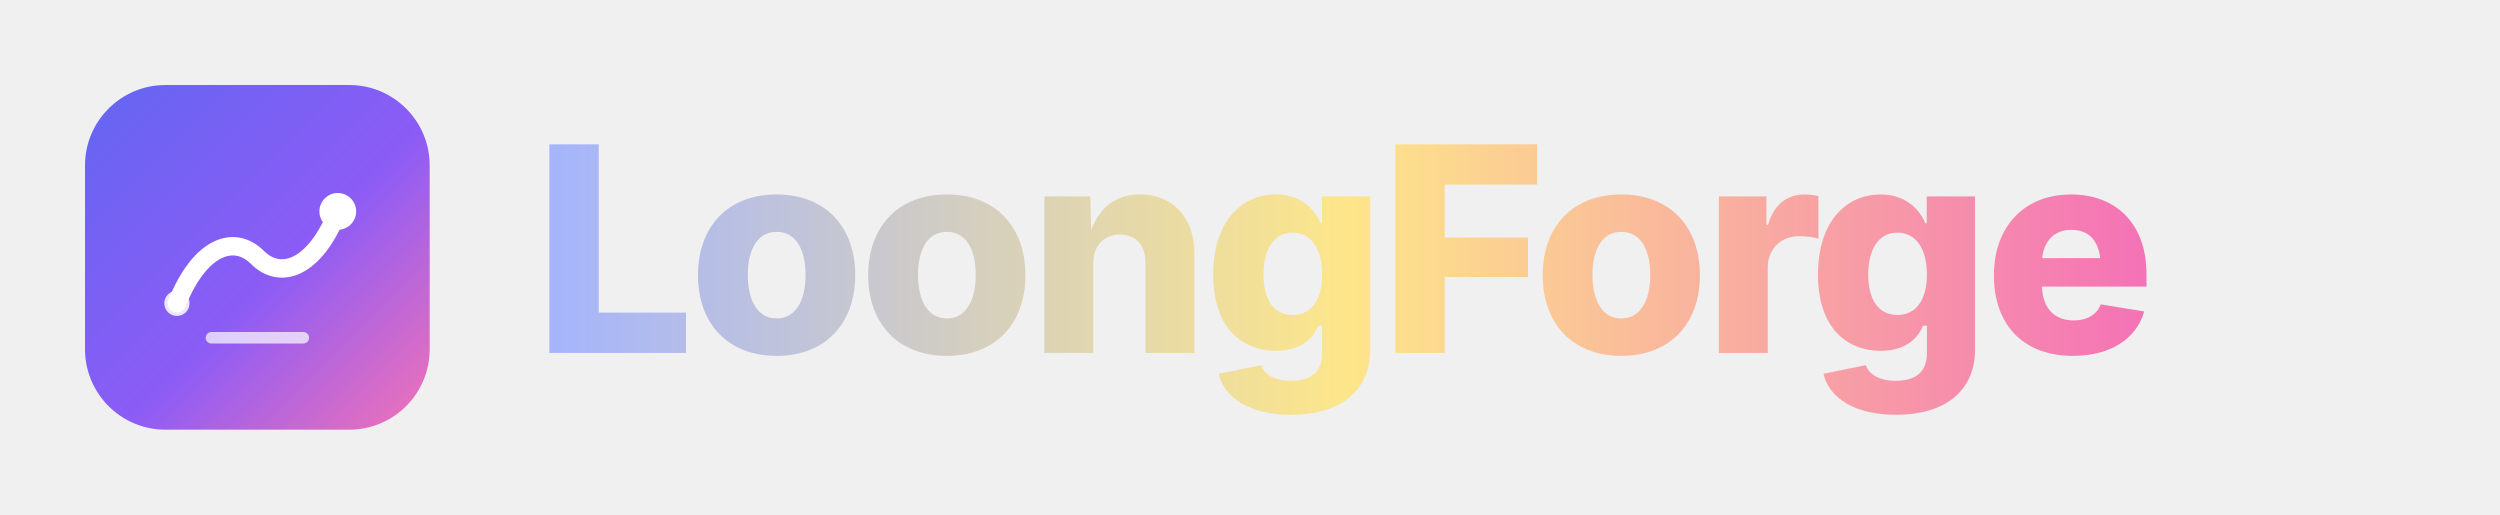
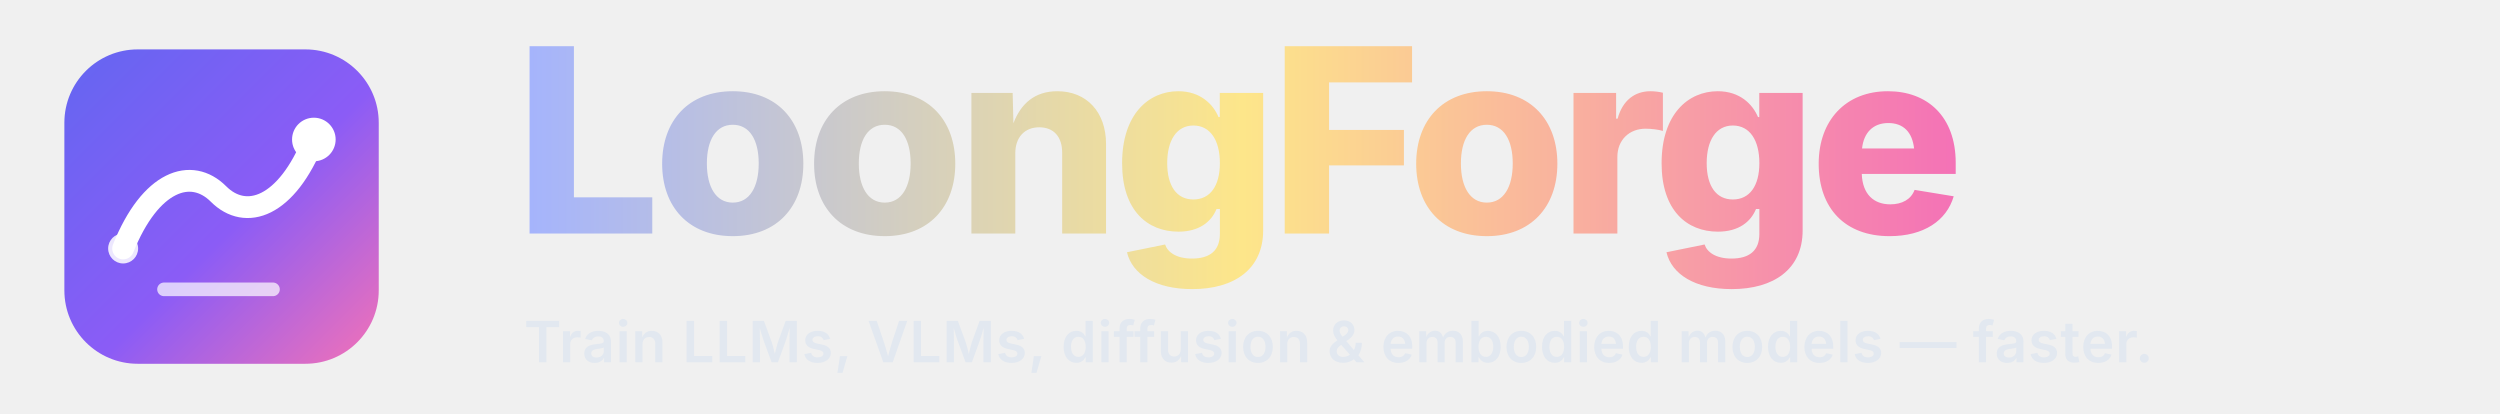
- <svg xmlns="http://www.w3.org/2000/svg" viewBox="0 0 680 140" width="680" height="140" role="img" aria-label="LoongForge">
+ <svg xmlns="http://www.w3.org/2000/svg" viewBox="0 0 835 138" width="835" height="138" role="img" aria-label="LoongForge — Train LLMs, VLMs, diffusion and embodied models, faster.">
  <defs>
    <linearGradient id="lf-icon" x1="0" y1="0" x2="1" y2="1">
      <stop offset="0%" stop-color="#6366F1" />
      <stop offset="55%" stop-color="#8B5CF6" />
      <stop offset="100%" stop-color="#F472B6" />
    </linearGradient>
    <linearGradient id="lf-text" x1="0" y1="0" x2="1" y2="0">
      <stop offset="0%" stop-color="#A5B4FC" />
      <stop offset="50%" stop-color="#FDE68A" />
      <stop offset="100%" stop-color="#F472B6" />
    </linearGradient>
  </defs>
-   <g transform="translate(20,20) scale(1.5625)">
+   <g transform="translate(18,13) scale(1.75)">
    <rect x="2" y="2" width="60" height="60" rx="14" fill="url(#lf-icon)" />
-     <path d="M18 40 C 22 30, 28 28, 32 32 C 36 36, 42 34, 46 24" stroke="#fff" stroke-width="3.2" stroke-linecap="round" fill="none" />
-     <circle cx="46" cy="24" r="3.2" fill="#fff" />
-     <circle cx="18" cy="40" r="2.2" fill="#fff" opacity="0.85" />
-     <path d="M24 46 L40 46" stroke="#fff" stroke-width="2" stroke-linecap="round" opacity="0.7" />
+     <g transform="translate(32,32) scale(1.3) translate(-32.45,-33.85)">
+       <path d="M18 40 C 22 30, 28 28, 32 32 C 36 36, 42 34, 46 24" stroke="#fff" stroke-width="3.2" stroke-linecap="round" fill="none" />
+       <circle cx="46" cy="24" r="3.2" fill="#fff" />
+       <circle cx="18" cy="40" r="2.2" fill="#fff" opacity="0.85" />
+       <path d="M24 46 L40 46" stroke="#fff" stroke-width="2" stroke-linecap="round" opacity="0.7" />
+     </g>
  </g>
-   <text x="145" y="96" font-family="'Inter','Helvetica Neue','PingFang SC','Microsoft YaHei',Arial,sans-serif" font-weight="800" font-size="78" letter-spacing="-2" fill="url(#lf-text)">LoongForge</text>
+   <text x="172" y="78" font-family="'Inter','Helvetica Neue','PingFang SC','Microsoft YaHei',Arial,sans-serif" font-weight="800" font-size="86" letter-spacing="-2.5" fill="url(#lf-text)">LoongForge</text>
+   <text x="175" y="121" font-family="'Inter','Helvetica Neue','PingFang SC','Microsoft YaHei',Arial,sans-serif" font-weight="600" font-size="19" letter-spacing="0.3" fill="#E2E8F0">Train LLMs, VLMs, diffusion &amp; embodied models — faster.</text>
</svg>
